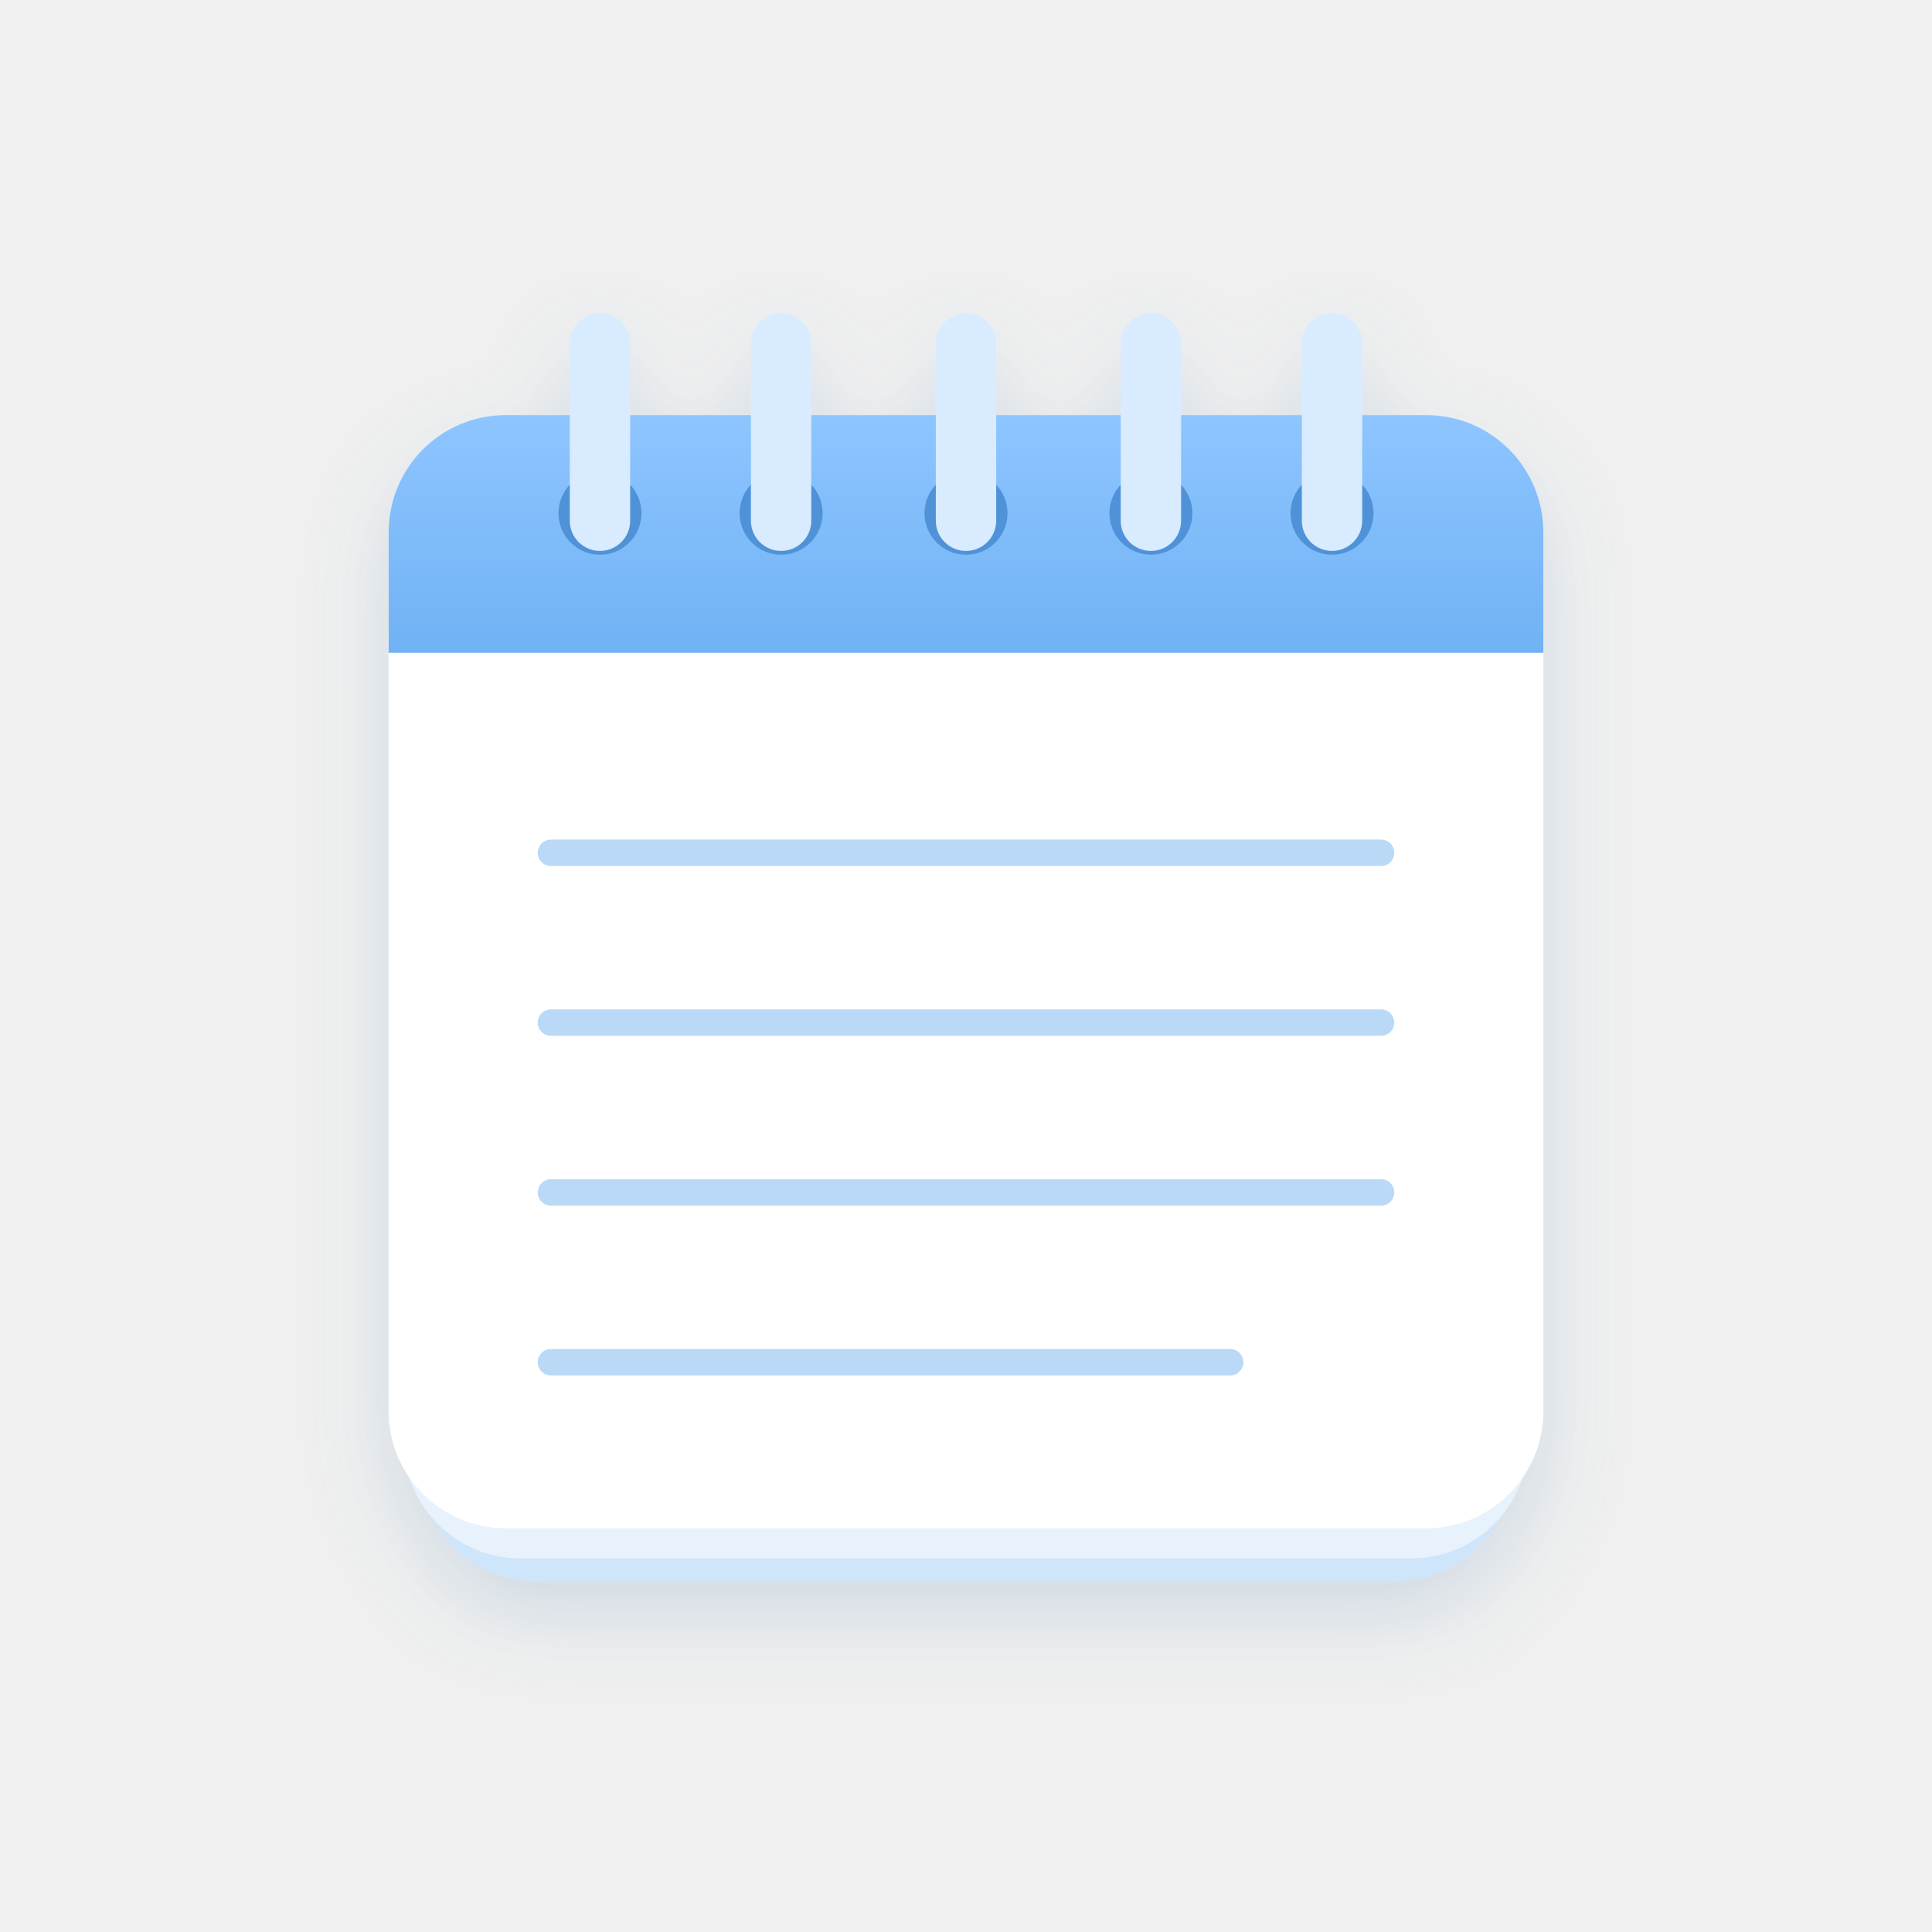
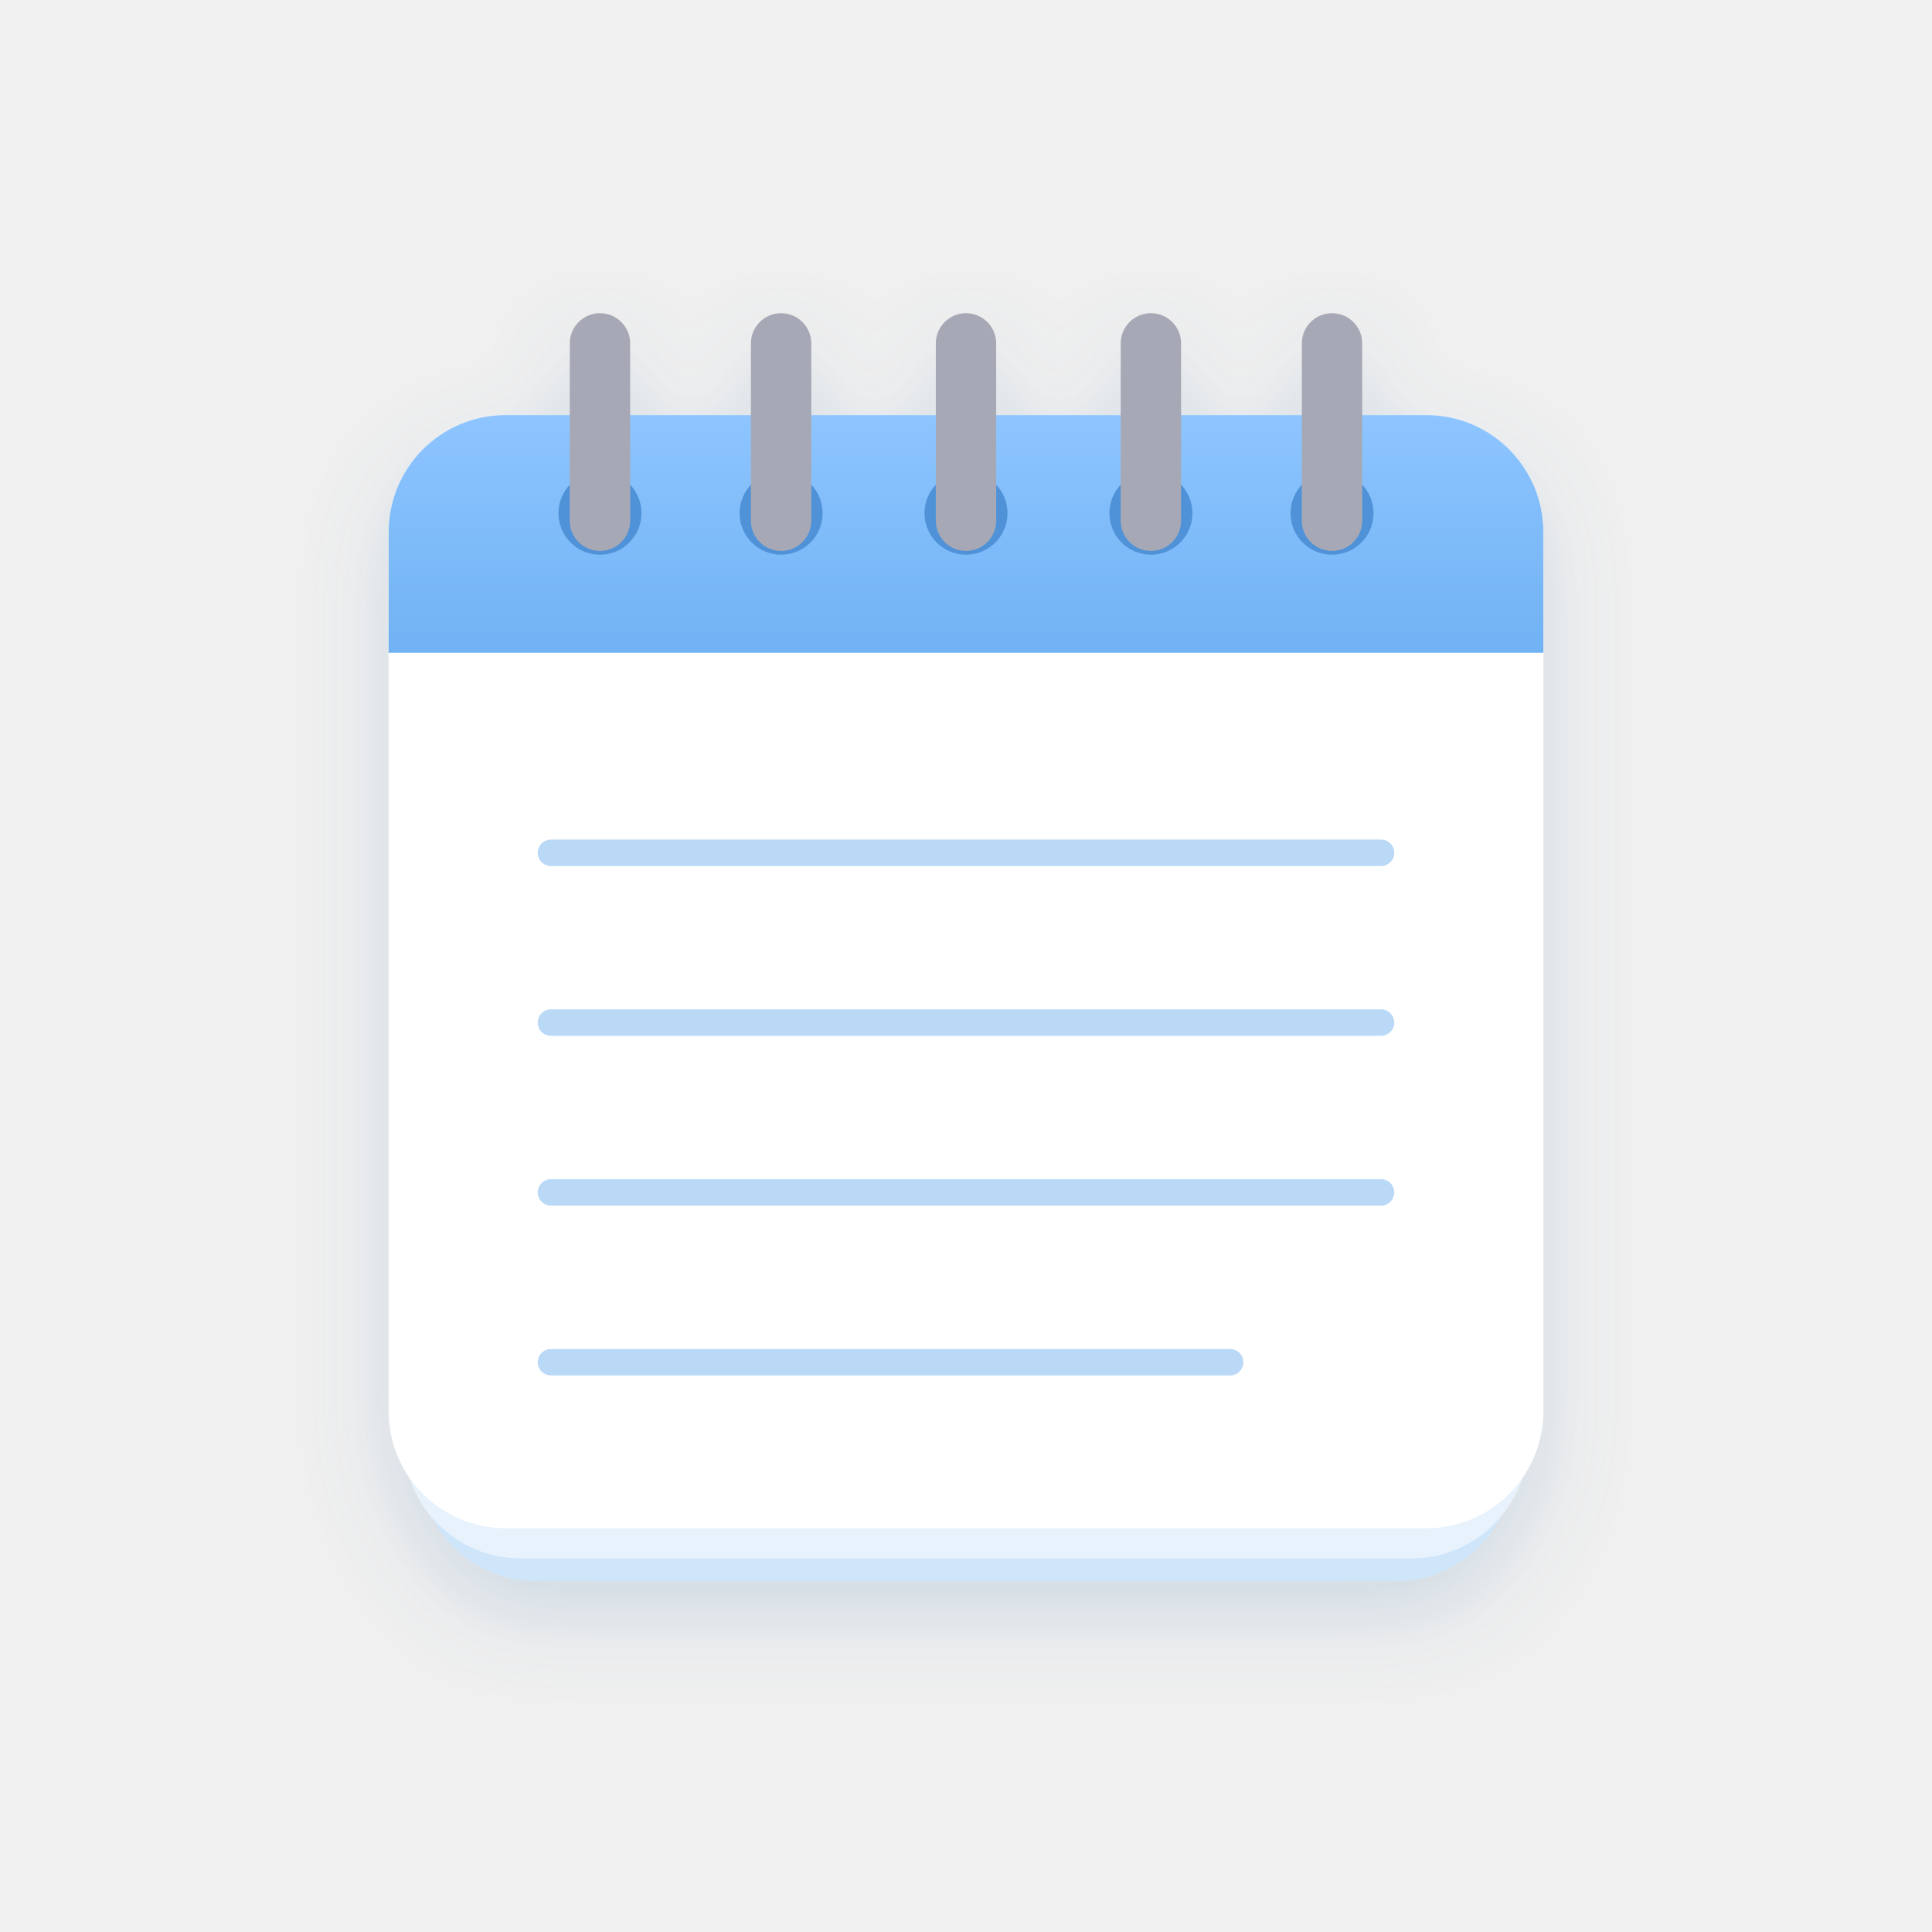
<svg xmlns="http://www.w3.org/2000/svg" viewBox="0 0 1024 1024" width="1024" height="1024" role="img" aria-labelledby="title desc">
  <defs>
    <linearGradient id="header" x1="0" y1="0" x2="0" y2="1">
      <stop offset="0%" stop-color="#8EC5FF" />
      <stop offset="100%" stop-color="#70B2F4" />
    </linearGradient>
    <filter id="shadow" x="-20%" y="-20%" width="140%" height="160%">
      <feDropShadow dx="0" dy="18" stdDeviation="22" flood-color="#5E8DB8" flood-opacity="0.22" />
    </filter>
  </defs>
  <g filter="url(#shadow)">
    <rect x="222" y="248" width="580" height="590" rx="62" fill="#CFE5FA" />
    <rect x="214" y="236" width="596" height="590" rx="62" fill="#E7F2FC" />
    <rect x="206" y="220" width="612" height="590" rx="62" fill="#FFFFFF" />
    <path d="M268 220H756C790.24 220 818 247.76 818 282V346H206V282C206 247.76 233.76 220 268 220Z" fill="url(#header)" />
    <g fill="#4F92D8">
      <circle cx="318" cy="272" r="22" />
      <circle cx="414" cy="272" r="22" />
      <circle cx="512" cy="272" r="22" />
      <circle cx="610" cy="272" r="22" />
      <circle cx="706" cy="272" r="22" />
    </g>
-     <g fill="#D8EBFF">
+     <g fill="#A6A9B5">
      <rect x="302" y="166" width="32" height="126" rx="16" />
      <rect x="398" y="166" width="32" height="126" rx="16" />
      <rect x="496" y="166" width="32" height="126" rx="16" />
      <rect x="594" y="166" width="32" height="126" rx="16" />
      <rect x="690" y="166" width="32" height="126" rx="16" />
    </g>
    <g stroke="#B9D9F7" stroke-width="14" stroke-linecap="round">
      <line x1="292" y1="452" x2="732" y2="452" />
      <line x1="292" y1="542" x2="732" y2="542" />
      <line x1="292" y1="632" x2="732" y2="632" />
      <line x1="292" y1="722" x2="652" y2="722" />
    </g>
  </g>
</svg>
